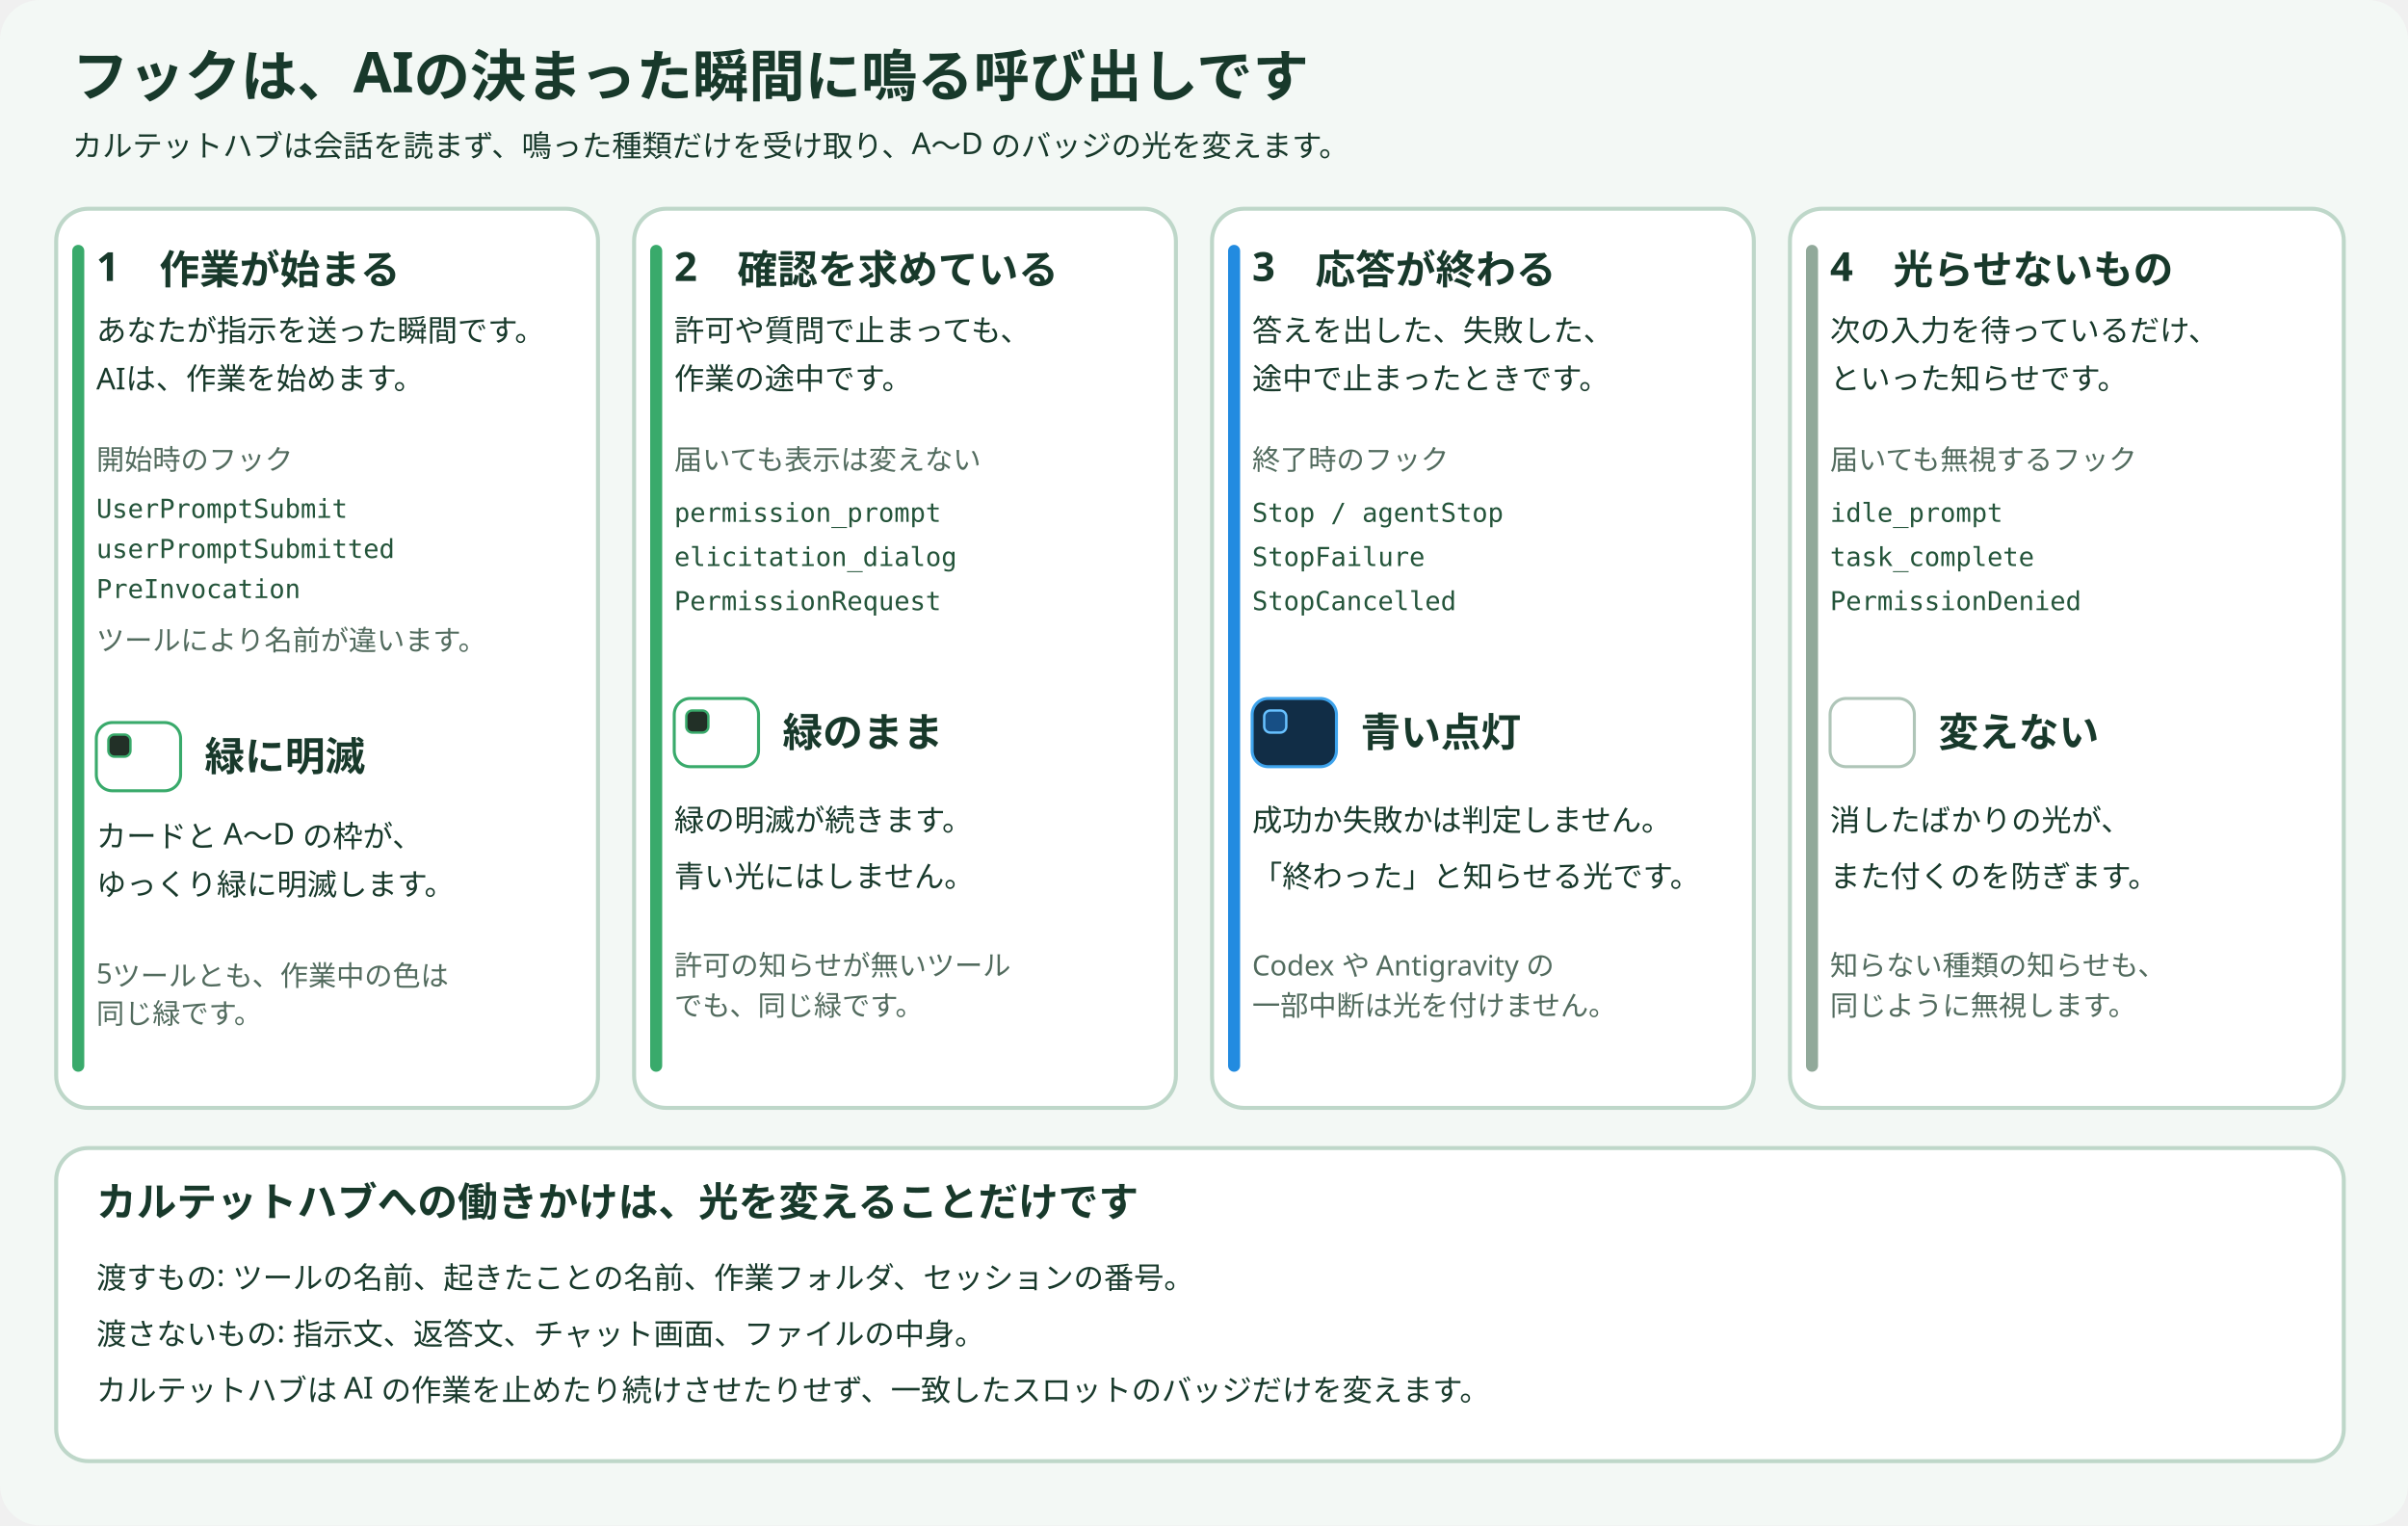
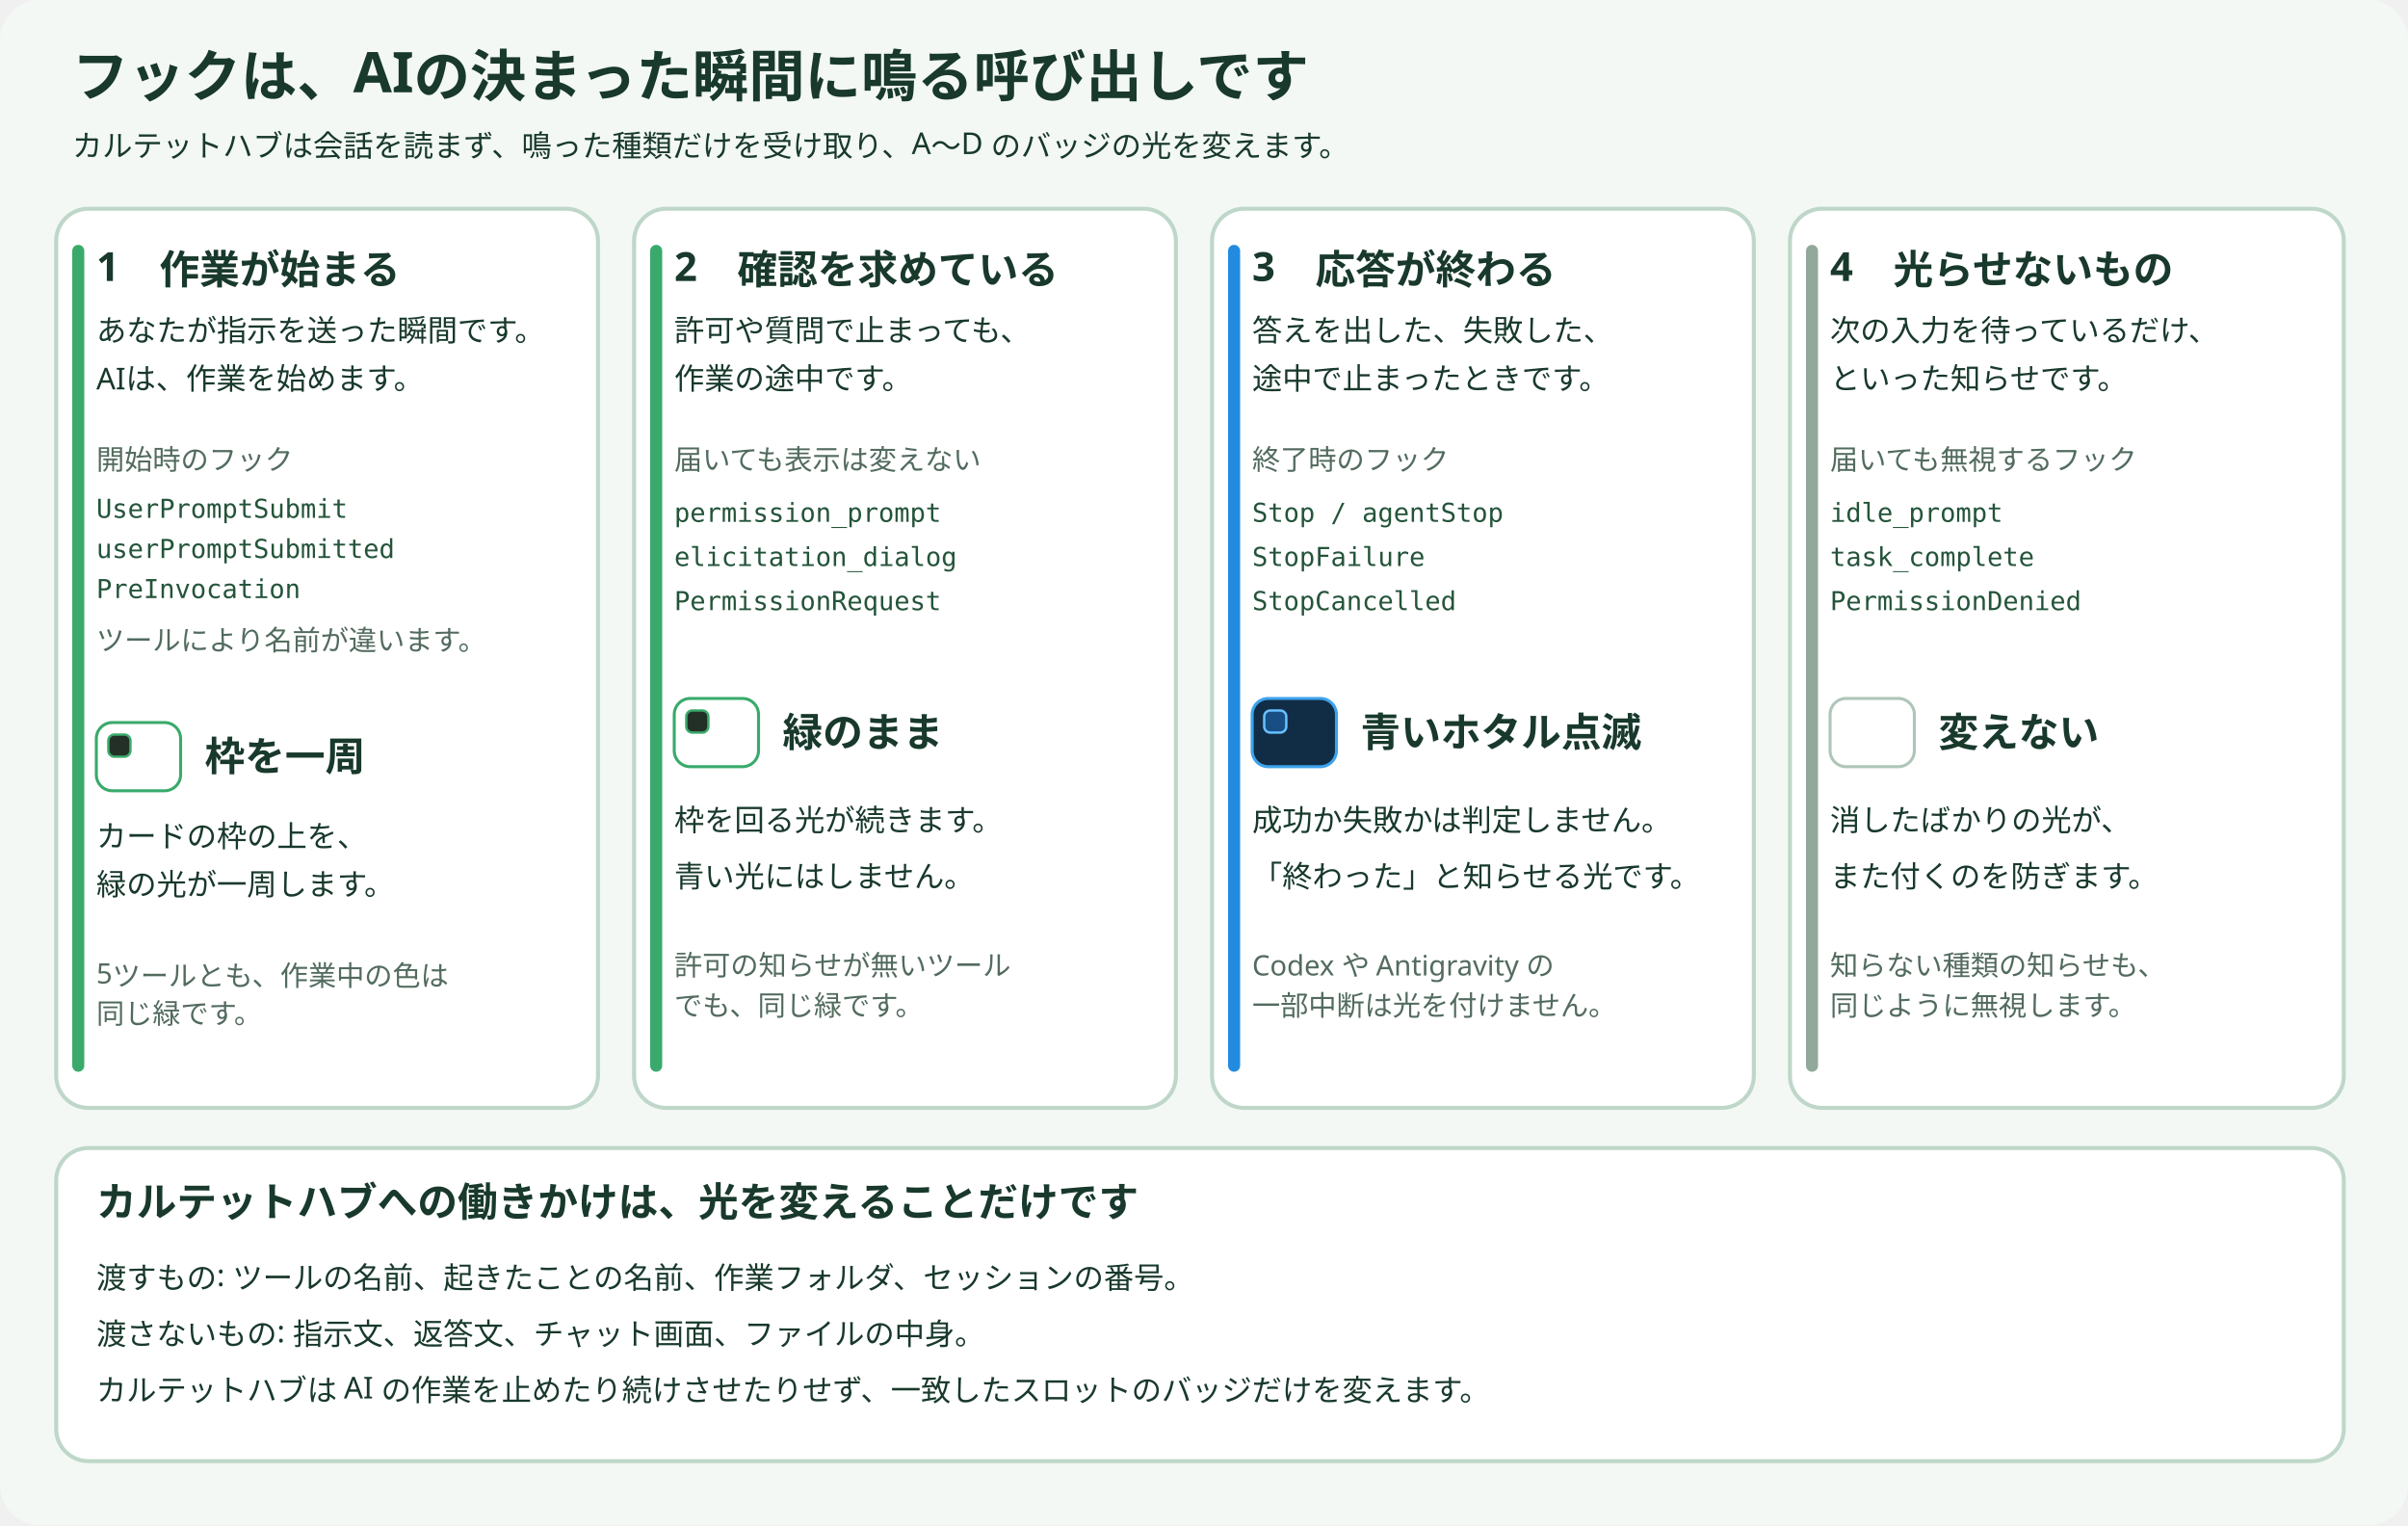
<svg xmlns="http://www.w3.org/2000/svg" width="1200" height="760" viewBox="0 0 1200 760" role="img" aria-labelledby="title desc">
  <defs>
    <style>
      text { font-family: "Yu Gothic UI", "Meiryo", sans-serif; fill: #18392b; }
      .title { font-size: 28px; font-weight: 700; }
      .heading { font-size: 20px; font-weight: 700; }
      .body { font-size: 15px; }
      .small { font-size: 14px; fill: #526b5e; }
      .code { font-family: Consolas, "Yu Gothic UI", monospace; font-size: 13px; fill: #24543a; }
      .card { fill: #ffffff; stroke: #bed7c9; stroke-width: 2; }
    </style>
  </defs>
  <rect width="1200" height="760" rx="20" fill="#f3f8f5" />
  <text x="36" y="48" class="title">フックは、AIの決まった瞬間に鳴る呼び出しです</text>
  <text x="36" y="78" class="body">カルテットハブは会話を読まず、鳴った種類だけを受け取り、A〜D のバッジの光を変えます。</text>
  <rect x="28" y="104" width="270" height="448" rx="16" class="card" />
  <rect x="36" y="122" width="6" height="412" rx="3" fill="#39aa6b" />
  <text x="48" y="140" class="heading">1　作業が始まる</text>
  <text x="48" y="170" class="body">あなたが指示を送った瞬間です。</text>
  <text x="48" y="194" class="body">AIは、作業を始めます。</text>
  <text x="48" y="234" class="small">開始時のフック</text>
  <text x="48" y="258" class="code">UserPromptSubmit</text>
  <text x="48" y="278" class="code">userPromptSubmitted</text>
  <text x="48" y="298" class="code">PreInvocation</text>
  <text x="48" y="324" class="small">ツールにより名前が違います。</text>
  <rect x="48" y="360" width="42" height="34" rx="8" fill="none" stroke="#39aa6b" stroke-width="1.5" />
  <rect x="54" y="366" width="11" height="11" rx="3" fill="#223027" stroke="#39aa6b" stroke-width="1.2" />
-   <text x="102" y="384" class="heading">緑に明滅</text>
-   <text x="48" y="422" class="body">カードと A〜D の枠が、</text>
-   <text x="48" y="446" class="body">ゆっくり緑に明滅します。</text>
+   <text x="102" y="384" class="heading">枠を一周</text>
+   <text x="48" y="422" class="body">カードの枠の上を、</text>
+   <text x="48" y="446" class="body">緑の光が一周します。</text>
  <text x="48" y="490" class="small">5ツールとも、作業中の色は</text>
  <text x="48" y="510" class="small">同じ緑です。</text>
  <rect x="316" y="104" width="270" height="448" rx="16" class="card" />
  <rect x="324" y="122" width="6" height="412" rx="3" fill="#39aa6b" />
  <text x="336" y="140" class="heading">2　確認を求めている</text>
  <text x="336" y="170" class="body">許可や質問で止まっても、</text>
  <text x="336" y="194" class="body">作業の途中です。</text>
  <text x="336" y="234" class="small">届いても表示は変えない</text>
  <text x="336" y="260" class="code">permission_prompt</text>
  <text x="336" y="282" class="code">elicitation_dialog</text>
  <text x="336" y="304" class="code">PermissionRequest</text>
  <rect x="336" y="348" width="42" height="34" rx="8" fill="none" stroke="#39aa6b" stroke-width="1.5" />
  <rect x="342" y="354" width="11" height="11" rx="3" fill="#223027" stroke="#39aa6b" stroke-width="1.2" />
  <text x="390" y="372" class="heading">緑のまま</text>
-   <text x="336" y="414" class="body">緑の明滅が続きます。</text>
+   <text x="336" y="414" class="body">枠を回る光が続きます。</text>
  <text x="336" y="442" class="body">青い光にはしません。</text>
  <text x="336" y="486" class="small">許可の知らせが無いツール</text>
  <text x="336" y="506" class="small">でも、同じ緑です。</text>
  <rect x="604" y="104" width="270" height="448" rx="16" class="card" />
  <rect x="612" y="122" width="6" height="412" rx="3" fill="#228BE0" />
  <text x="624" y="140" class="heading">3　応答が終わる</text>
  <text x="624" y="170" class="body">答えを出した、失敗した、</text>
  <text x="624" y="194" class="body">途中で止まったときです。</text>
  <text x="624" y="234" class="small">終了時のフック</text>
  <text x="624" y="260" class="code">Stop / agentStop</text>
  <text x="624" y="282" class="code">StopFailure</text>
  <text x="624" y="304" class="code">StopCancelled</text>
  <rect x="624" y="348" width="42" height="34" rx="8" fill="#112D46" stroke="#3EA3EC" stroke-width="1.5" />
  <rect x="630" y="354" width="11" height="11" rx="3" fill="#174F85" stroke="#68C1FF" stroke-width="1.2" />
-   <text x="678" y="372" class="heading">青い点灯</text>
+   <text x="678" y="372" class="heading">青いホタル点滅</text>
  <text x="624" y="414" class="body">成功か失敗かは判定しません。</text>
  <text x="624" y="442" class="body">「終わった」と知らせる光です。</text>
  <text x="624" y="486" class="small">Codex や Antigravity の</text>
  <text x="624" y="506" class="small">一部中断は光を付けません。</text>
  <rect x="892" y="104" width="276" height="448" rx="16" class="card" />
  <rect x="900" y="122" width="6" height="412" rx="3" fill="#91A99A" />
  <text x="912" y="140" class="heading">4　光らせないもの</text>
  <text x="912" y="170" class="body">次の入力を待っているだけ、</text>
  <text x="912" y="194" class="body">といった知らせです。</text>
  <text x="912" y="234" class="small">届いても無視するフック</text>
  <text x="912" y="260" class="code">idle_prompt</text>
  <text x="912" y="282" class="code">task_complete</text>
  <text x="912" y="304" class="code">PermissionDenied</text>
  <rect x="912" y="348" width="42" height="34" rx="8" fill="none" stroke="#afc5b8" stroke-width="1.5" />
  <text x="966" y="372" class="heading">変えない</text>
  <text x="912" y="414" class="body">消したばかりの光が、</text>
  <text x="912" y="442" class="body">また付くのを防ぎます。</text>
  <text x="912" y="486" class="small">知らない種類の知らせも、</text>
  <text x="912" y="506" class="small">同じように無視します。</text>
  <rect x="28" y="572" width="1140" height="156" rx="16" fill="#ffffff" stroke="#bed7c9" stroke-width="2" />
  <text x="48" y="606" class="heading">カルテットハブへの働きかけは、光を変えることだけです</text>
  <text x="48" y="642" class="body">渡すもの: ツールの名前、起きたことの名前、作業フォルダ、セッションの番号。</text>
  <text x="48" y="670" class="body">渡さないもの: 指示文、返答文、チャット画面、ファイルの中身。</text>
  <text x="48" y="698" class="body">カルテットハブは AI の作業を止めたり続けさせたりせず、一致したスロットのバッジだけを変えます。</text>
</svg>
